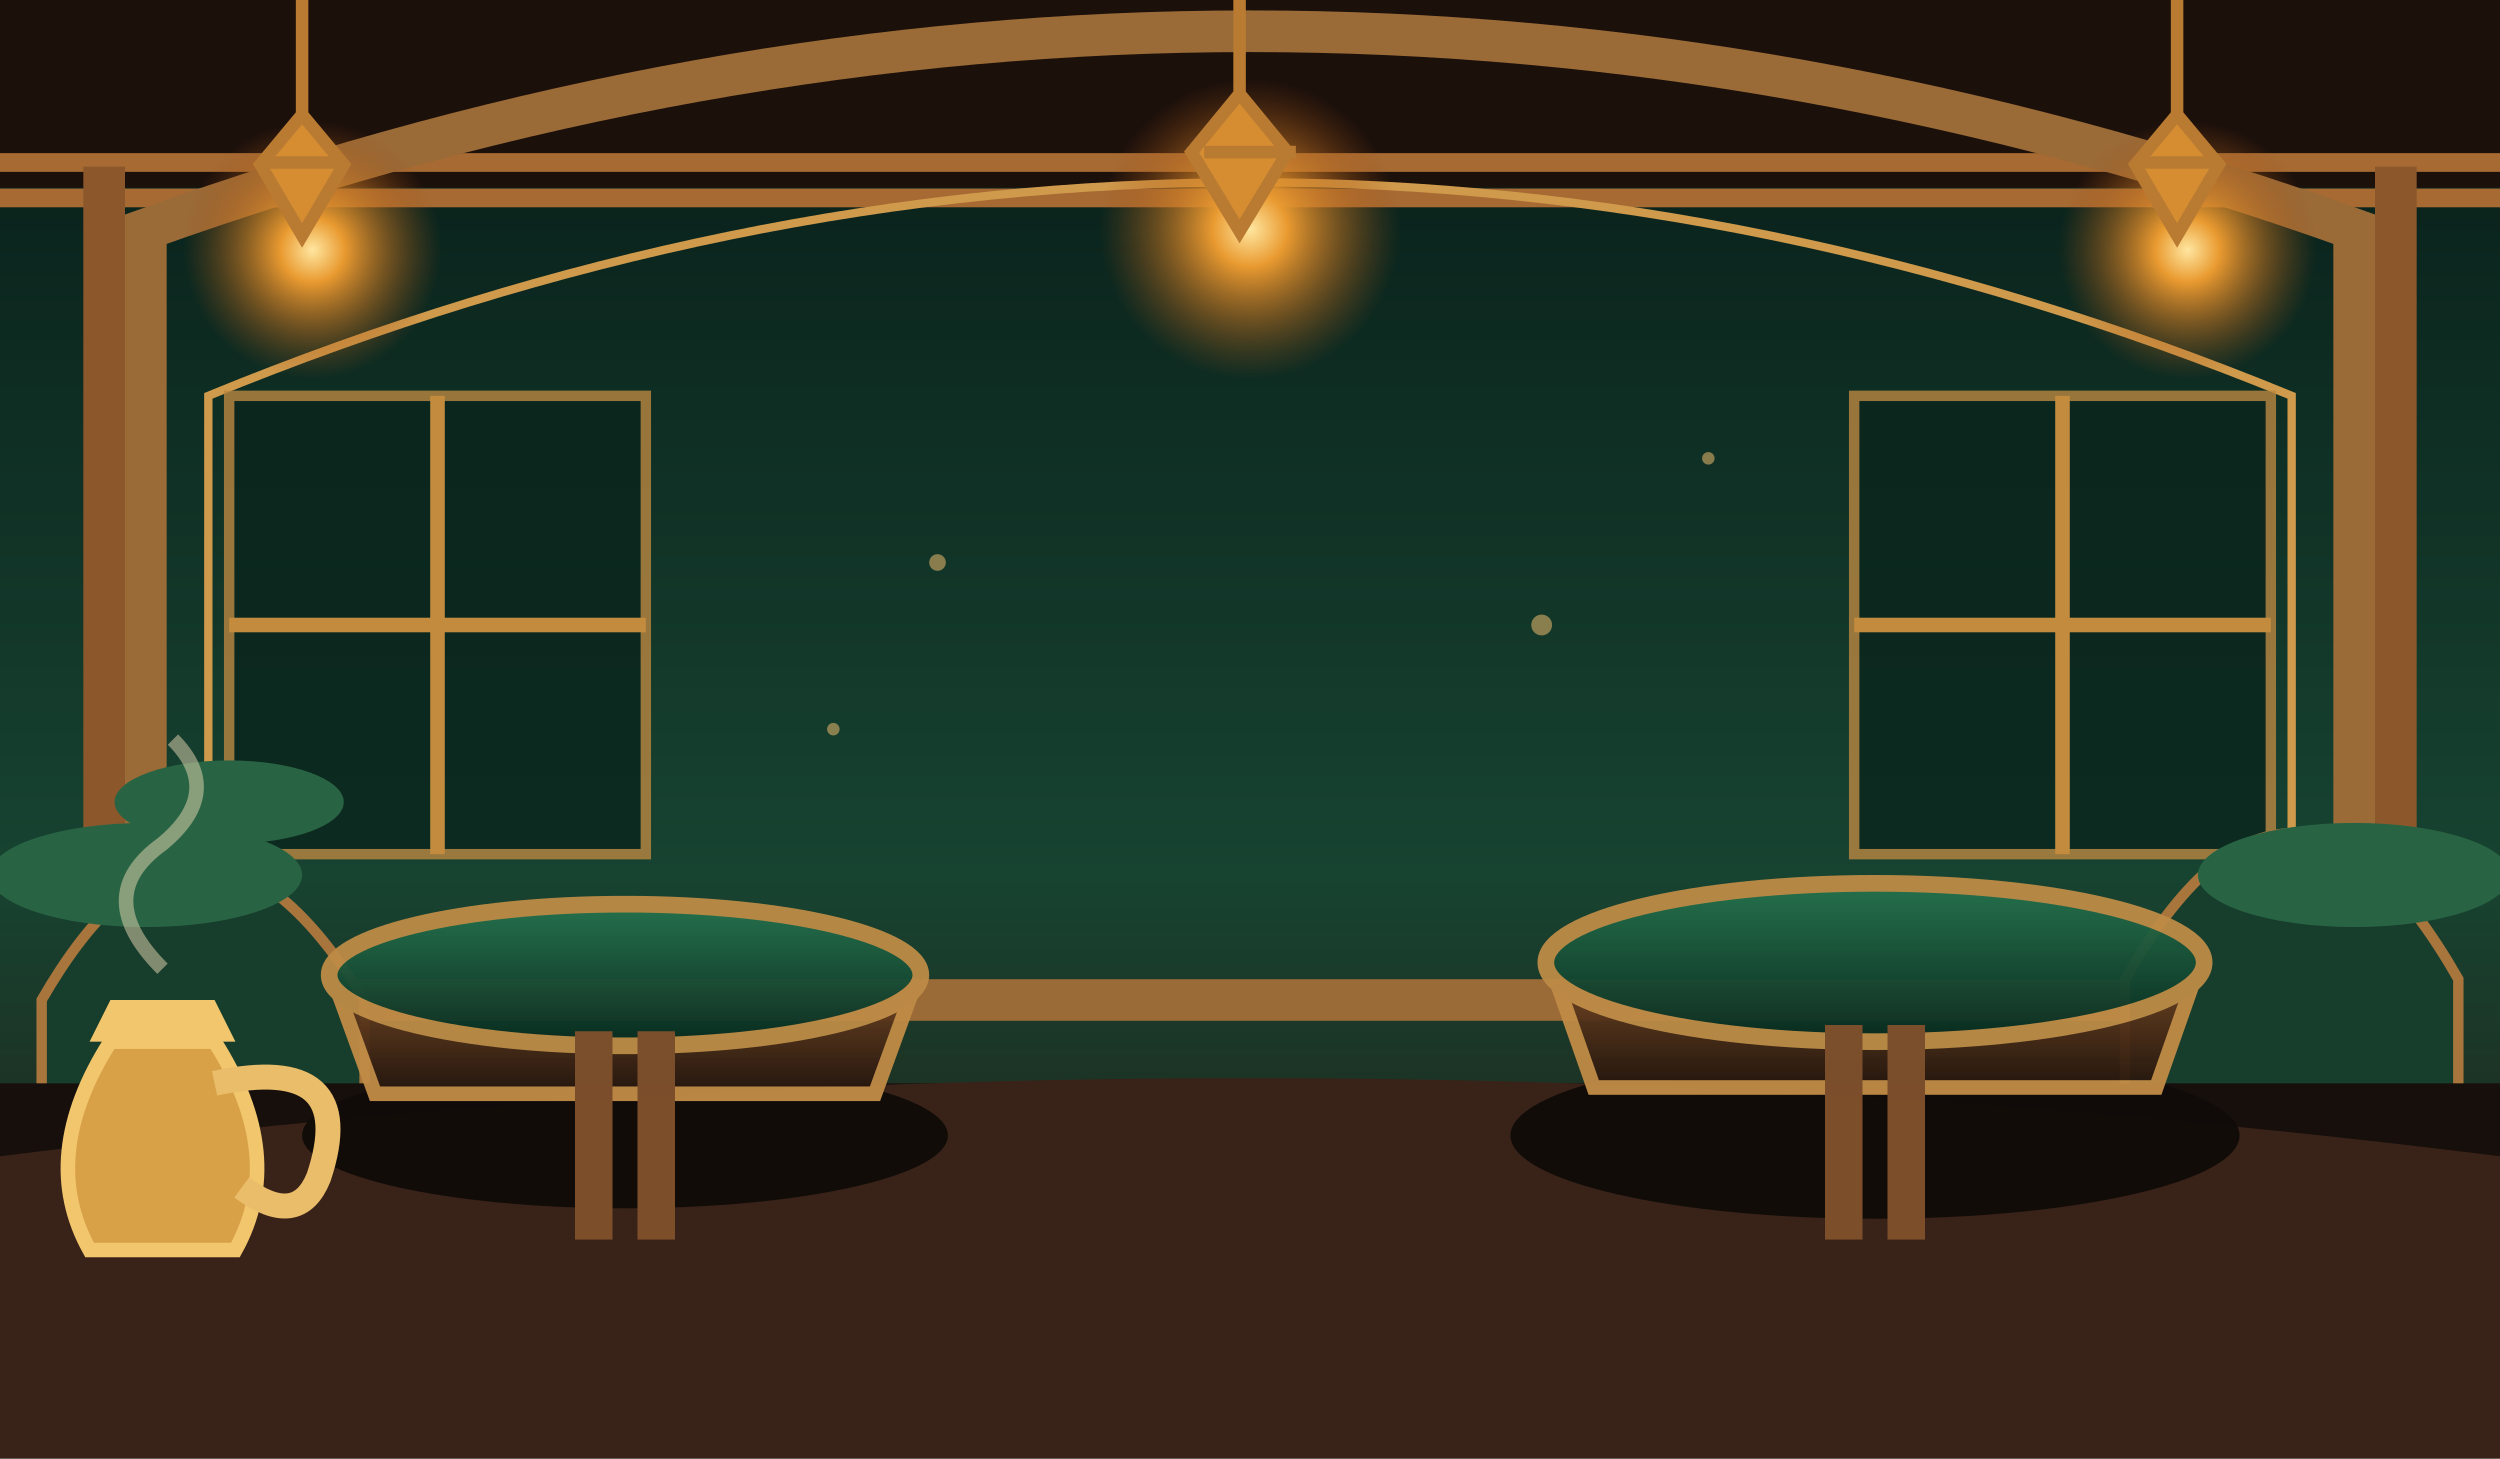
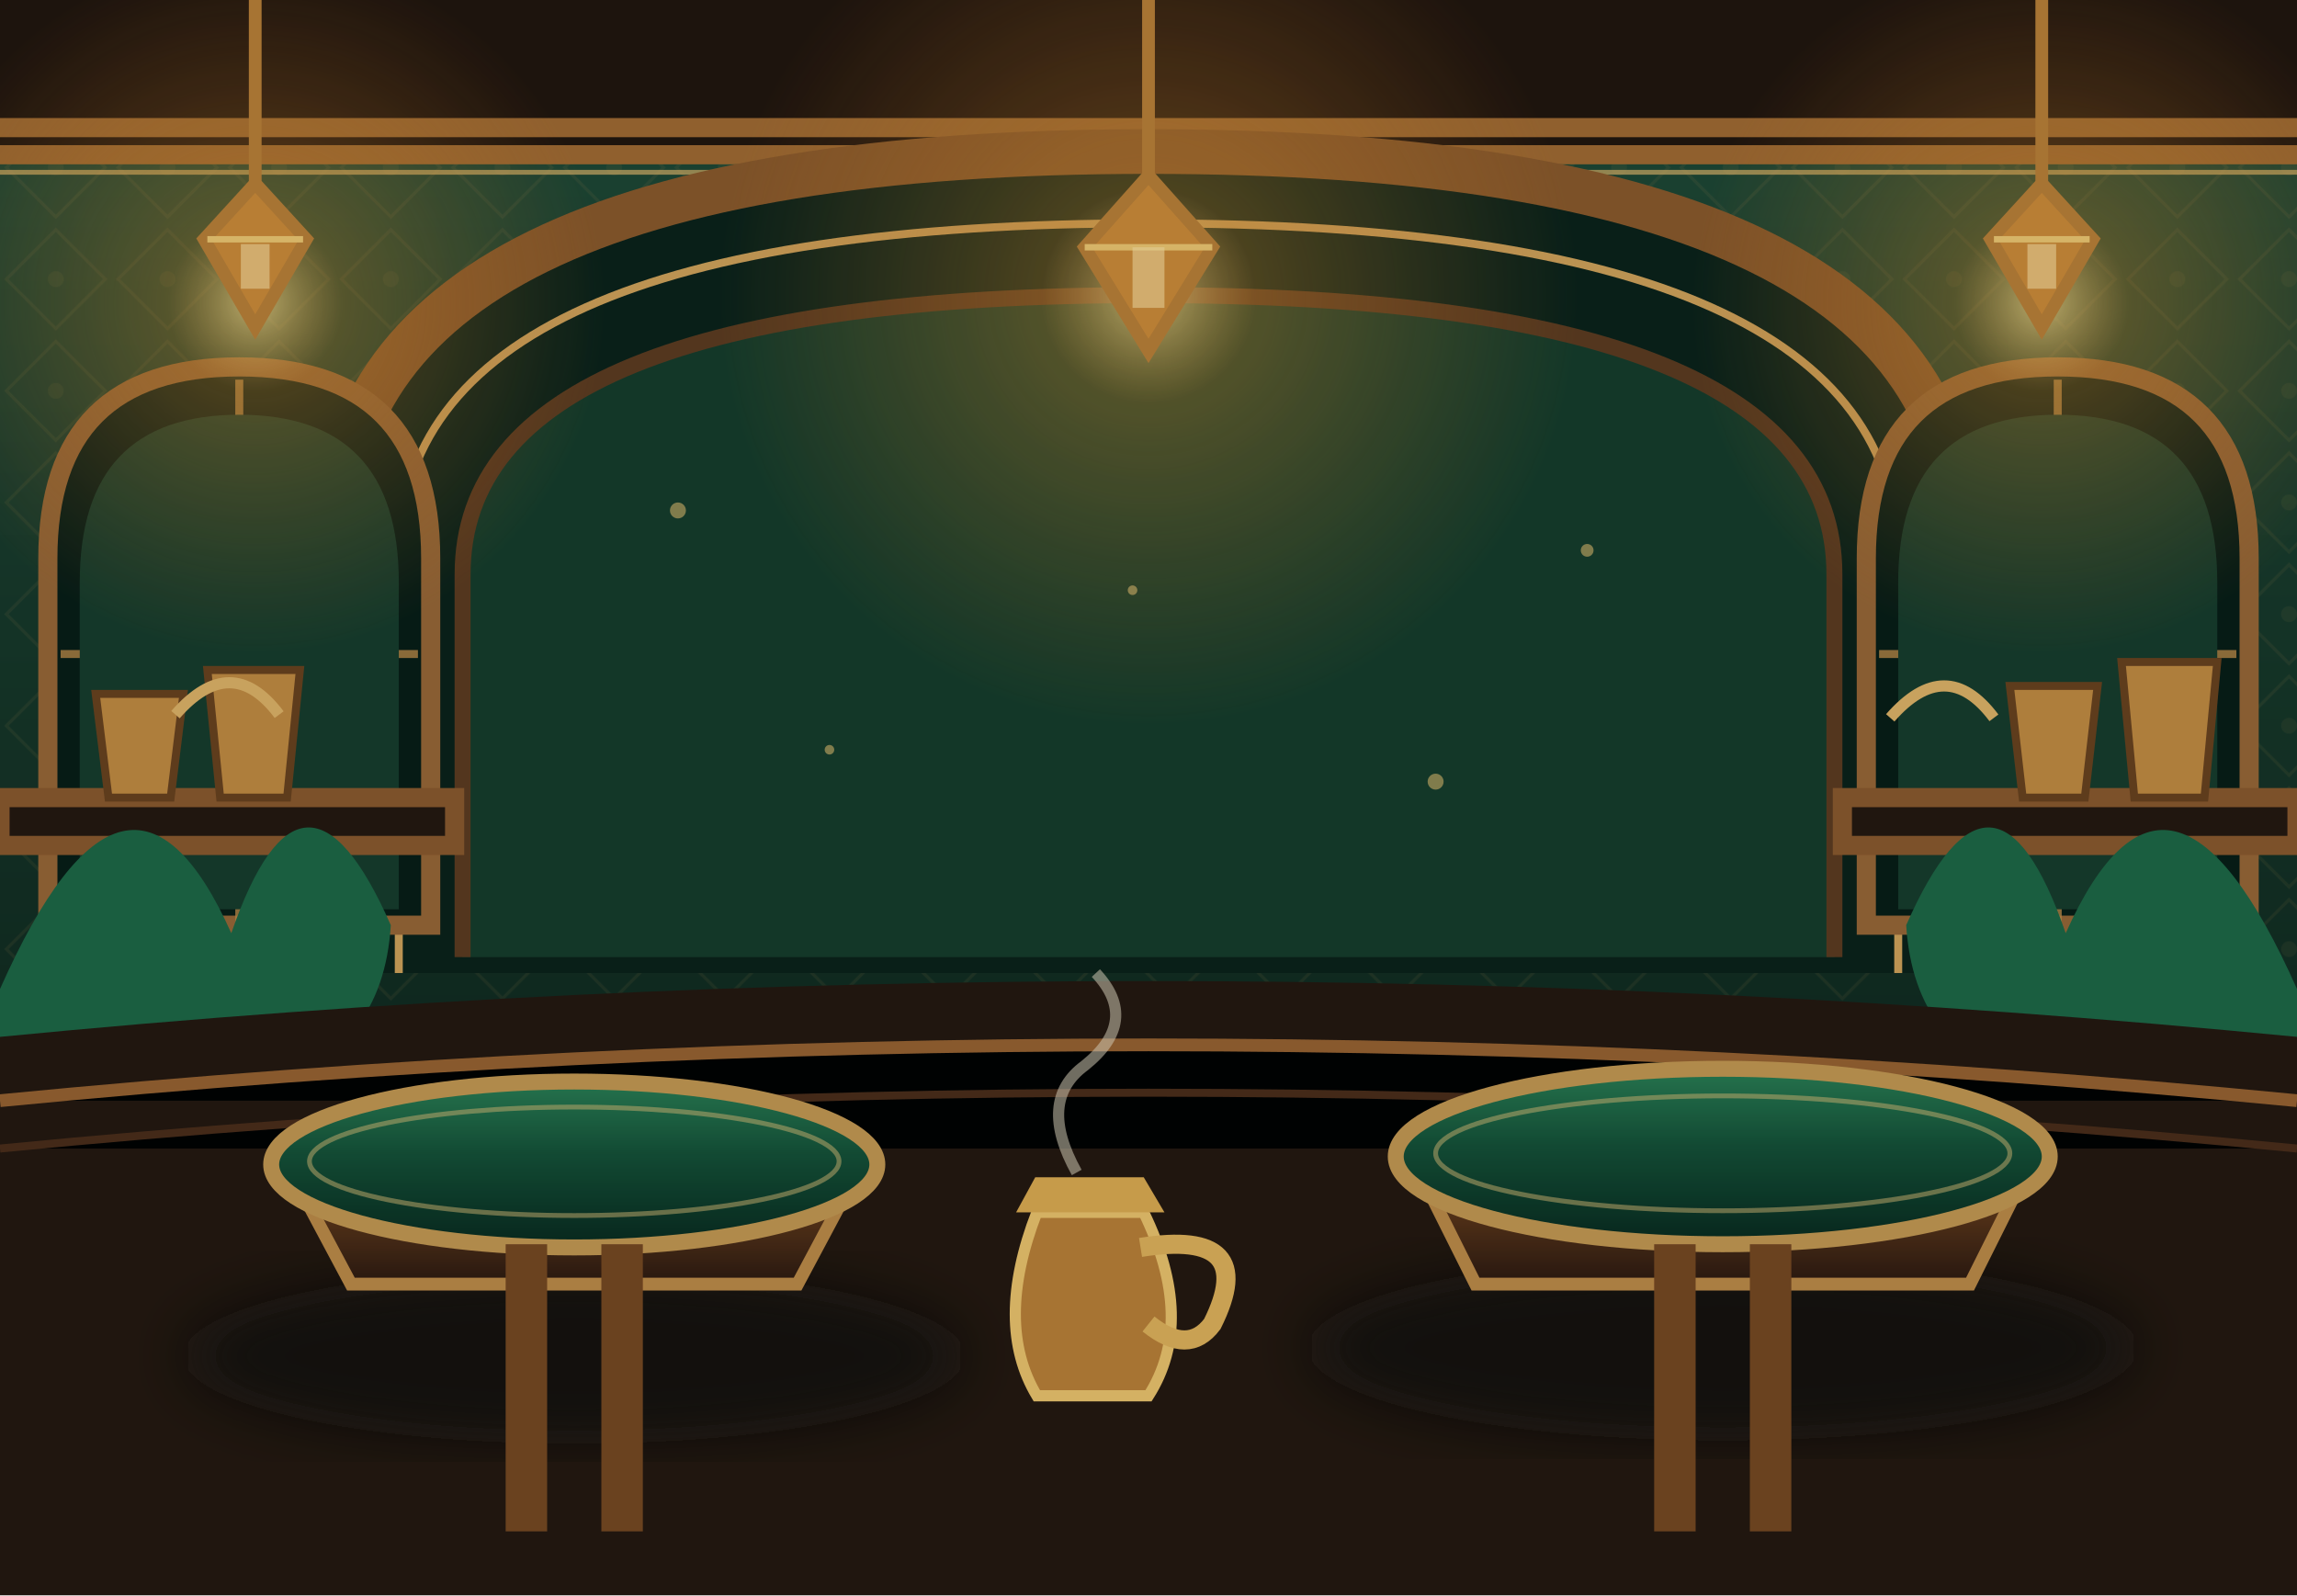
- <svg xmlns="http://www.w3.org/2000/svg" viewBox="0 0 1200 700">
+ <svg xmlns="http://www.w3.org/2000/svg" viewBox="0 0 1440 1000" preserveAspectRatio="xMidYMid slice">
  <defs>
-     <linearGradient id="wall" x2="0" y2="1">
-       <stop stop-color="#071b17" />
-       <stop offset=".6" stop-color="#174331" />
-       <stop offset="1" stop-color="#26180f" />
+     <linearGradient id="night" x2="0" y2="1">
+       <stop stop-color="#061812" />
+       <stop offset=".42" stop-color="#123c2d" />
+       <stop offset="1" stop-color="#24170f" />
+     </linearGradient>
+     <linearGradient id="plaster" x2="0" y2="1">
+       <stop stop-color="#214c38" />
+       <stop offset="1" stop-color="#10291f" />
    </linearGradient>
    <linearGradient id="wood" x2="0" y2="1">
-       <stop stop-color="#754522" />
-       <stop offset="1" stop-color="#24150d" />
+       <stop stop-color="#9b6331" />
+       <stop offset=".4" stop-color="#603719" />
+       <stop offset="1" stop-color="#2c180f" />
    </linearGradient>
-     <radialGradient id="lamp">
-       <stop stop-color="#ffe6a0" />
-       <stop offset=".25" stop-color="#e99a30" />
-       <stop offset="1" stop-color="#9c4b13" stop-opacity="0" />
-     </radialGradient>
    <linearGradient id="table" x2="0" y2="1">
-       <stop stop-color="#26734e" />
+       <stop stop-color="#2a8055" />
+       <stop offset=".45" stop-color="#145037" />
      <stop offset="1" stop-color="#08291e" />
    </linearGradient>
+     <radialGradient id="glow">
+       <stop stop-color="#ffdf8a" stop-opacity=".8" />
+       <stop offset=".25" stop-color="#df922f" stop-opacity=".35" />
+       <stop offset="1" stop-color="#d47d25" stop-opacity="0" />
+     </radialGradient>
+     <pattern id="mash" width="70" height="70" patternUnits="userSpaceOnUse">
+       <path d="M35 4L66 35 35 66 4 35Z" fill="none" stroke="#d3a45b" stroke-opacity=".15" stroke-width="2" />
+       <circle cx="35" cy="35" r="5" fill="#d3a45b" fill-opacity=".13" />
+     </pattern>
+     <filter id="shadow">
+       <feGaussianBlur stdDeviation="18" />
+     </filter>
  </defs>
-   <rect width="1200" height="700" fill="url(#wall)" />
-   <path d="M0 0H1200V90H0Z" fill="#1c100b" />
-   <path d="M0 78H1200M0 95H1200" stroke="#a66a32" stroke-width="9" />
-   <path d="M50 80V420M1150 80V420" stroke="#8b572b" stroke-width="20" />
-   <path d="M70 110Q600 -80 1130 110V480H70Z" fill="none" stroke="#9a6a37" stroke-width="20" />
-   <path d="M100 420V190Q600 -15 1100 190V420" fill="none" stroke="#d09a4c" stroke-width="4" />
-   <g opacity=".8" fill="#0a241b" stroke="#ba8741" stroke-width="5">
-     <path d="M110 190H310V410H110Z" />
-     <path d="M890 190H1090V410H890Z" />
+   <rect width="1440" height="1000" fill="url(#night)" />
+   <rect width="1440" height="670" fill="url(#plaster)" />
+   <rect width="1440" height="670" fill="url(#mash)" opacity=".55" />
+   <path d="M0 0H1440V92H0Z" fill="#21140d" />
+   <path d="M0 80H1440M0 97H1440" stroke="#a36b32" stroke-width="12" />
+   <path d="M0 108H1440" stroke="#e0b66a" stroke-width="3" opacity=".7" />
+   <path d="M210 610V345Q210 95 720 95Q1230 95 1230 345V610" fill="#0a2119" stroke="#8d5a2b" stroke-width="28" />
+   <path d="M250 610V350Q250 140 720 140Q1190 140 1190 350V610" fill="none" stroke="#d4a45b" stroke-width="5" />
+   <path d="M290 600V360Q290 185 720 185Q1150 185 1150 360V600" fill="#163c2b" stroke="#5e3b20" stroke-width="10" />
+   <g fill="#071c16" stroke="#9a6736" stroke-width="12">
+     <path d="M30 580V350Q30 230 150 230Q270 230 270 350V580Z" />
+     <path d="M1170 580V350Q1170 230 1290 230Q1410 230 1410 350V580Z" />
  </g>
-   <g stroke="#c28b3e" stroke-width="7" fill="none">
-     <path d="M210 190V410M110 300H310M990 190V410M890 300H1090" />
+   <g stroke="#c18c49" stroke-width="5" opacity=".8">
+     <path d="M150 238V580M38 410H262M1290 238V580M1178 410H1402" />
  </g>
-   <g fill="#f4b84d">
-     <circle cx="150" cy="120" r="62" fill="url(#lamp)" />
-     <circle cx="600" cy="110" r="72" fill="url(#lamp)" />
-     <circle cx="1050" cy="120" r="62" fill="url(#lamp)" />
+   <g fill="#173c2c">
+     <path d="M50 570V365Q50 260 150 260Q250 260 250 365V570Z" />
+     <path d="M1190 570V365Q1190 260 1290 260Q1390 260 1390 365V570Z" />
  </g>
-   <g stroke="#b97b32" stroke-width="6" fill="#d68d32">
-     <path d="M145 0V55l-20 24 20 34 20-34-20-24M595 0V45l-23 28 23 38 23-38-23-28M1045 0V55l-20 24 20 34 20-34-20-24" />
-     <path d="M128 78H162M578 73H622M1028 78H1062" fill="none" />
+   <circle cx="160" cy="190" r="220" fill="url(#glow)" />
+   <circle cx="720" cy="185" r="270" fill="url(#glow)" />
+   <circle cx="1280" cy="190" r="220" fill="url(#glow)" />
+   <g stroke="#bd8138" stroke-width="8" fill="#d18c39">
+     <path d="M160 0V115L128 150 160 205 192 150 160 115Z" />
+     <path d="M720 0V110L680 155 720 220 760 155 720 110Z" />
+     <path d="M1280 0V115L1248 150 1280 205 1312 150 1280 115Z" />
+     <path d="M130 150H190M680 155H760M1250 150H1310" fill="none" stroke="#f2ca73" stroke-width="4" />
  </g>
-   <g fill="#173d2c" stroke="#a8753c" stroke-width="5">
-     <path d="M20 480Q95 350 175 480V650H20Z" />
-     <path d="M1020 470Q1100 330 1180 470V650H1020Z" />
+   <g fill="#ffe5a4" opacity=".6">
+     <path d="M151 153h18v28h-18z" />
+     <path d="M710 155h20v38h-20z" />
+     <path d="M1271 153h18v28h-18z" />
  </g>
-   <g fill="#286443">
-     <ellipse cx="70" cy="420" rx="75" ry="25" />
-     <ellipse cx="110" cy="385" rx="55" ry="20" />
-     <ellipse cx="1130" cy="420" rx="75" ry="25" />
+   <g stroke="#8d592d" stroke-width="12" fill="#24170f">
+     <path d="M0 500H285V530H0Z" />
+     <path d="M1155 500H1440V530H1155Z" />
  </g>
-   <rect y="520" width="1200" height="180" fill="#160f0b" />
-   <path d="M0 555Q600 480 1200 555V700H0Z" fill="#392218" />
-   <g opacity=".95">
-     <g transform="translate(300 450)">
-       <ellipse cy="95" rx="155" ry="35" fill="#100b08" />
-       <path d="M-140 20H140L120 75H-120Z" fill="url(#wood)" stroke="#c08b45" stroke-width="7" />
-       <ellipse cy="18" rx="142" ry="34" fill="url(#table)" stroke="#bd8b45" stroke-width="8" />
-       <path d="M-15 45V145M15 45V145" stroke="#80502b" stroke-width="18" />
-     </g>
-     <g transform="translate(900 440)">
-       <ellipse cy="105" rx="175" ry="40" fill="#100b08" />
-       <path d="M-155 25H155L135 82H-135Z" fill="url(#wood)" stroke="#c08b45" stroke-width="7" />
-       <ellipse cy="22" rx="158" ry="38" fill="url(#table)" stroke="#bd8b45" stroke-width="8" />
-       <path d="M-15 52V155M15 52V155" stroke="#80502b" stroke-width="18" />
-     </g>
+   <g fill="#c58c42" stroke="#6b421e" stroke-width="5">
+     <path d="M60 435h55l-8 65H68Z" />
+     <path d="M130 420h58l-8 80h-42Z" />
+     <path d="M1260 430h55l-8 70h-39Z" />
+     <path d="M1330 415h60l-8 85h-44Z" />
  </g>
-   <g transform="translate(78 500)">
-     <path d="M-25 0Q-60 55-35 100H35Q60 55 25 0Z" fill="#d8a047" stroke="#f1c66d" stroke-width="7" />
-     <path d="M25 20Q95 5 75 65Q65 90 38 70" fill="none" stroke="#e9bd69" stroke-width="12" />
-     <path d="M-35 0H35L25-20H-25Z" fill="#f1c66d" />
-     <path d="M0-35Q-35-70 0-95Q30-120 5-145" fill="none" stroke="#ead9b4" stroke-width="7" opacity=".5" />
+   <g fill="none" stroke="#e3b568" stroke-width="7">
+     <path d="M110 448q35-40 65 0M1185 450q35-40 65 0" />
  </g>
-   <g fill="#d8ae66" opacity=".6">
-     <circle cx="450" cy="270" r="4" />
-     <circle cx="740" cy="300" r="5" />
-     <circle cx="820" cy="220" r="3" />
-     <circle cx="400" cy="350" r="3" />
+   <g fill="#1d6846">
+     <path d="M0 620q80-180 145-35q45-130 100-5q-5 80-80 100H0Z" />
+     <path d="M1440 620q-80-180-145-35q-45-130-100-5q5 80 80 100h165Z" />
  </g>
+   <path d="M0 650Q720 580 1440 650V1000H0Z" fill="#24170f" />
+   <path d="M0 690Q720 620 1440 690" stroke="#9a6331" stroke-width="8" />
+   <path d="M0 720Q720 650 1440 720" stroke="#4c2c19" stroke-width="5" />
+   <g>
+     <ellipse cx="360" cy="850" rx="245" ry="55" fill="#080e0b" opacity=".65" filter="url(#shadow)" />
+     <path d="M180 730H540L500 805H220Z" fill="url(#wood)" stroke="#c18c49" stroke-width="8" />
+     <ellipse cx="360" cy="730" rx="190" ry="52" fill="url(#table)" stroke="#c79a53" stroke-width="10" />
+     <ellipse cx="360" cy="728" rx="166" ry="34" fill="none" stroke="#e3c27b" stroke-opacity=".5" stroke-width="3" />
+     <path d="M330 780V960M390 780V960" stroke="#784821" stroke-width="26" />
+     <ellipse cx="1080" cy="845" rx="260" ry="58" fill="#080e0b" opacity=".65" filter="url(#shadow)" />
+     <path d="M885 725H1275L1235 805H925Z" fill="url(#wood)" stroke="#c18c49" stroke-width="8" />
+     <ellipse cx="1080" cy="725" rx="205" ry="55" fill="url(#table)" stroke="#c79a53" stroke-width="10" />
+     <ellipse cx="1080" cy="723" rx="180" ry="36" fill="none" stroke="#e3c27b" stroke-opacity=".5" stroke-width="3" />
+     <path d="M1050 780V960M1110 780V960" stroke="#784821" stroke-width="26" />
+   </g>
+   <g transform="translate(675 760)">
+     <path d="M-25 0Q-52 70-25 115H45Q75 68 42 0Z" fill="#bd8138" stroke="#f0c66e" stroke-width="7" />
+     <path d="M40 22Q115 10 85 70Q70 90 45 70" fill="none" stroke="#e4b45c" stroke-width="12" />
+     <path d="M-38 0H55L42-22H-26Z" fill="#e0ad52" />
+     <path d="M0-25Q-25-70 5-92Q40-120 12-150" fill="none" stroke="#e8dcc5" stroke-width="7" opacity=".55" />
+   </g>
+   <g fill="#f6cb76" opacity=".55">
+     <circle cx="425" cy="320" r="5" />
+     <circle cx="995" cy="345" r="4" />
+     <circle cx="520" cy="470" r="3" />
+     <circle cx="900" cy="490" r="5" />
+     <circle cx="710" cy="370" r="3" />
+   </g>
+   <rect width="1440" height="1000" fill="#03150f" opacity=".12" />
</svg>
